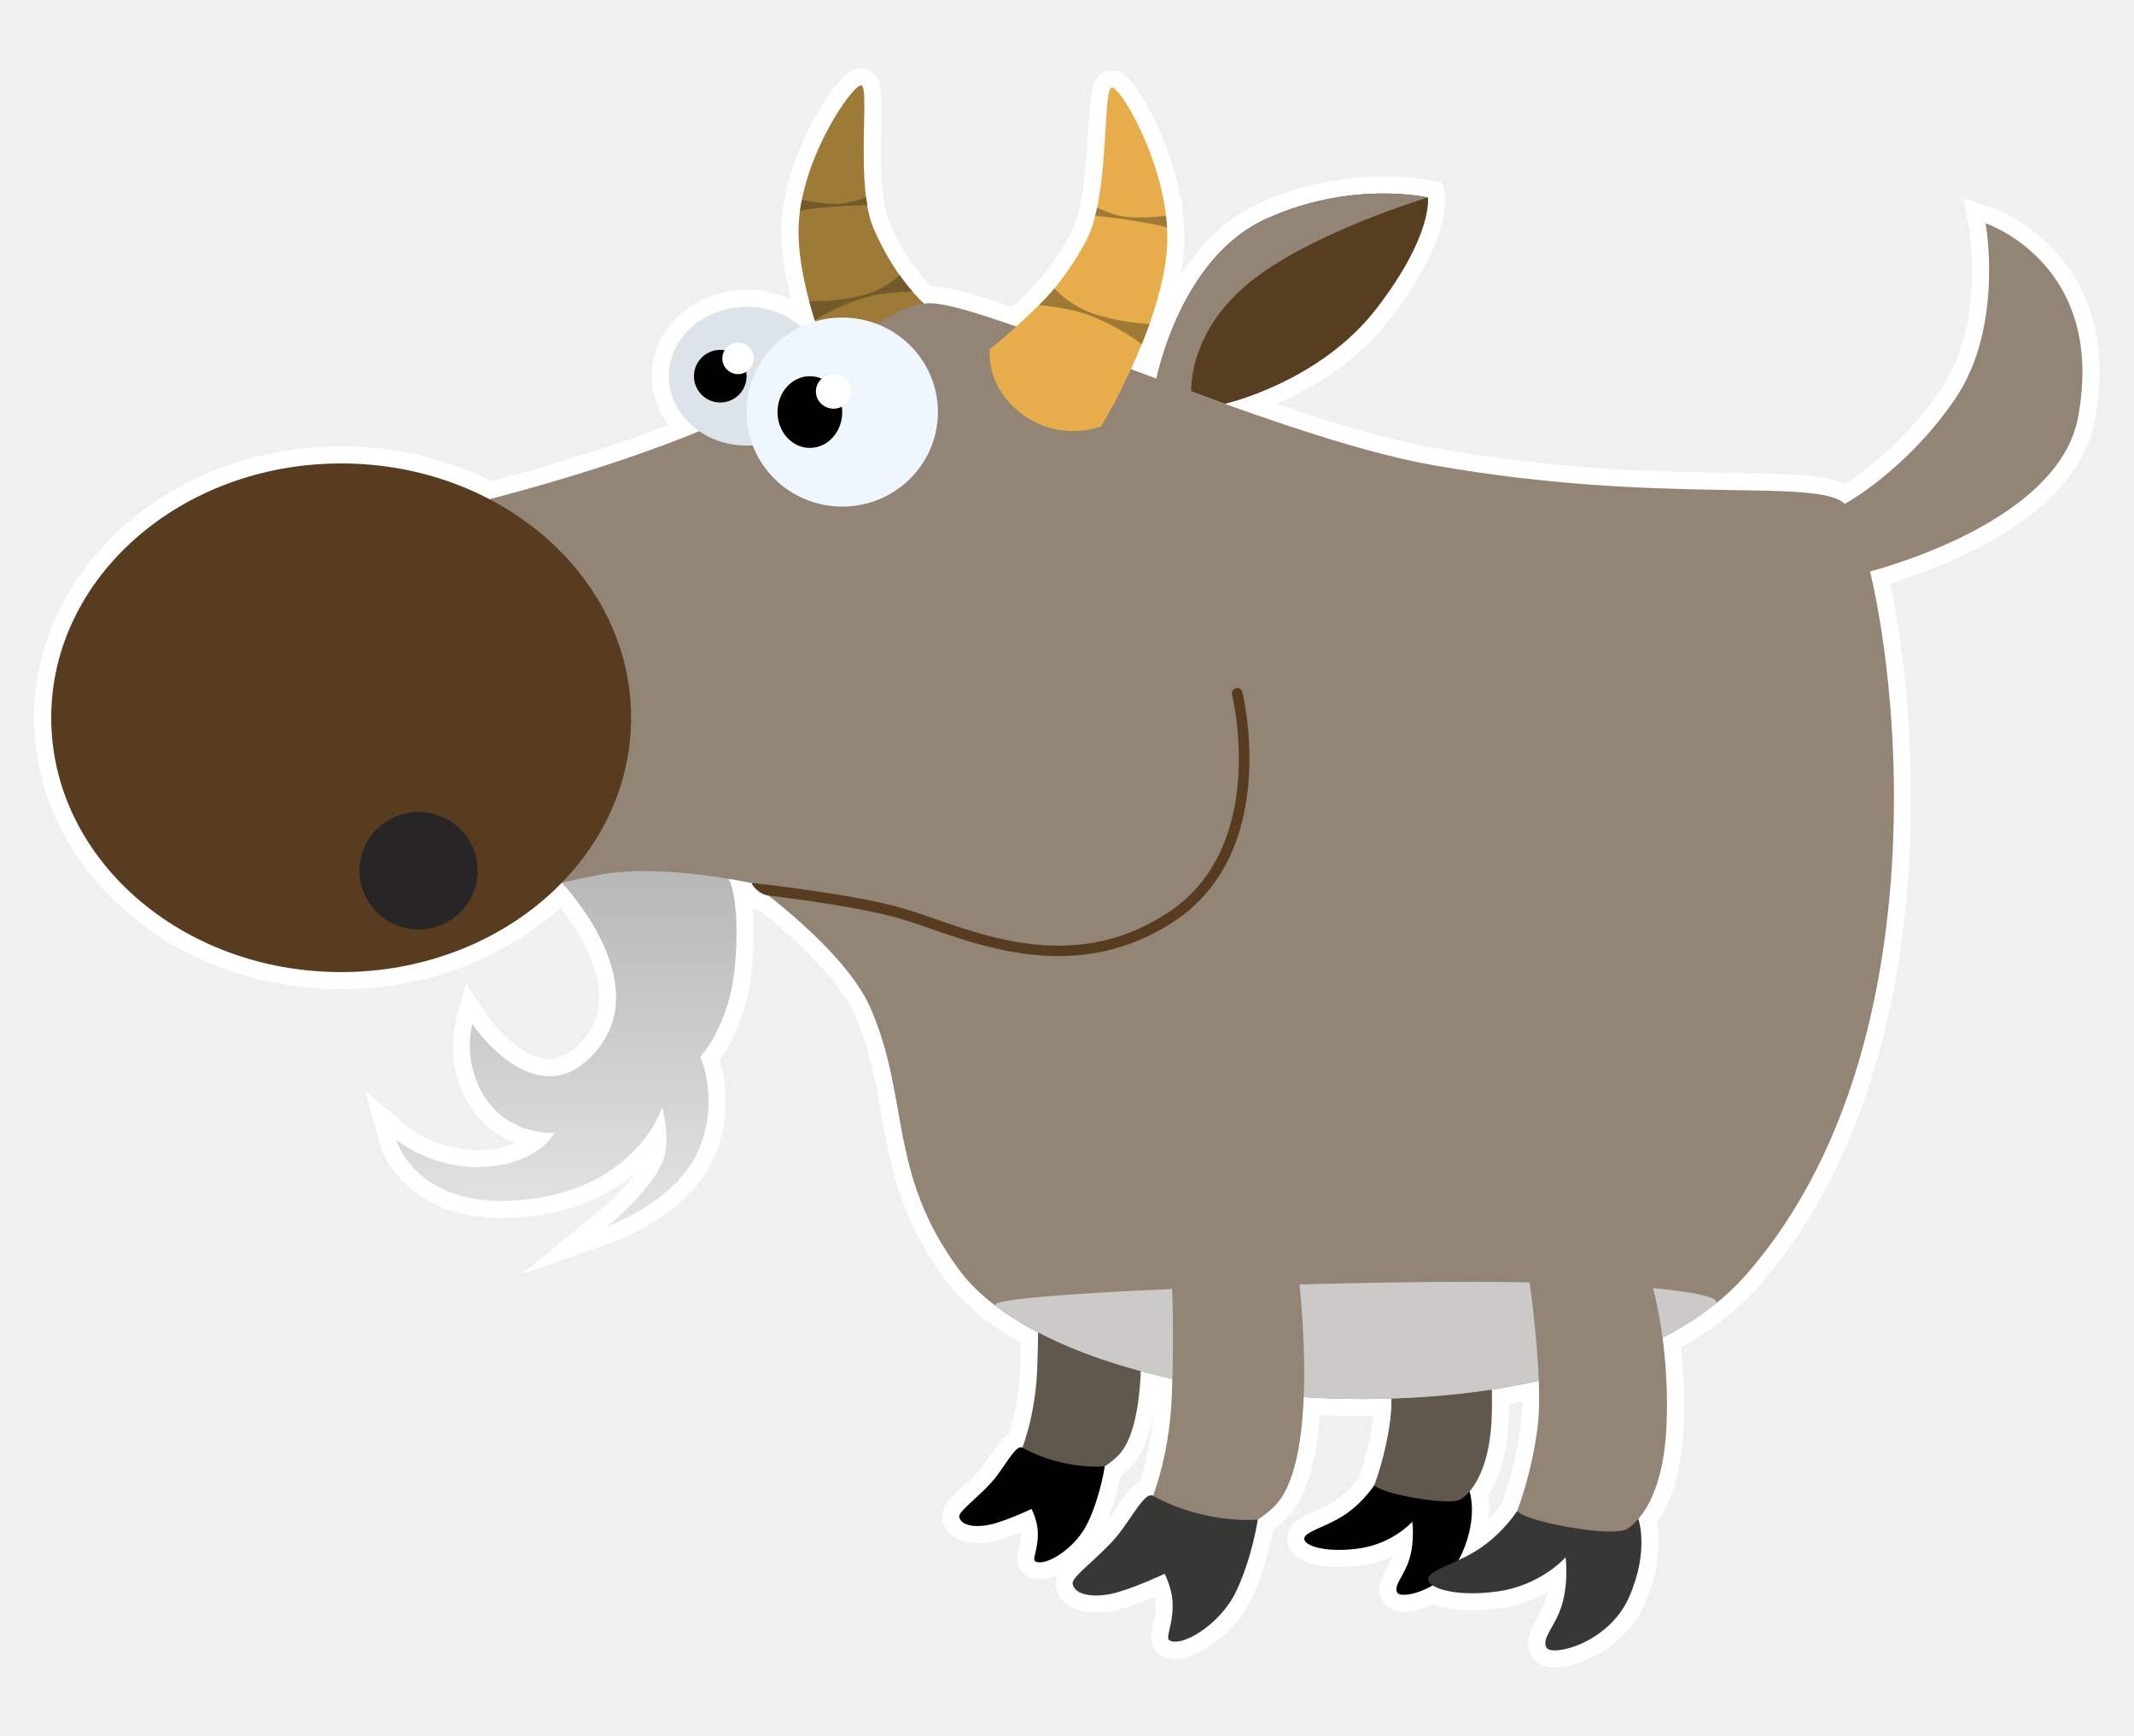
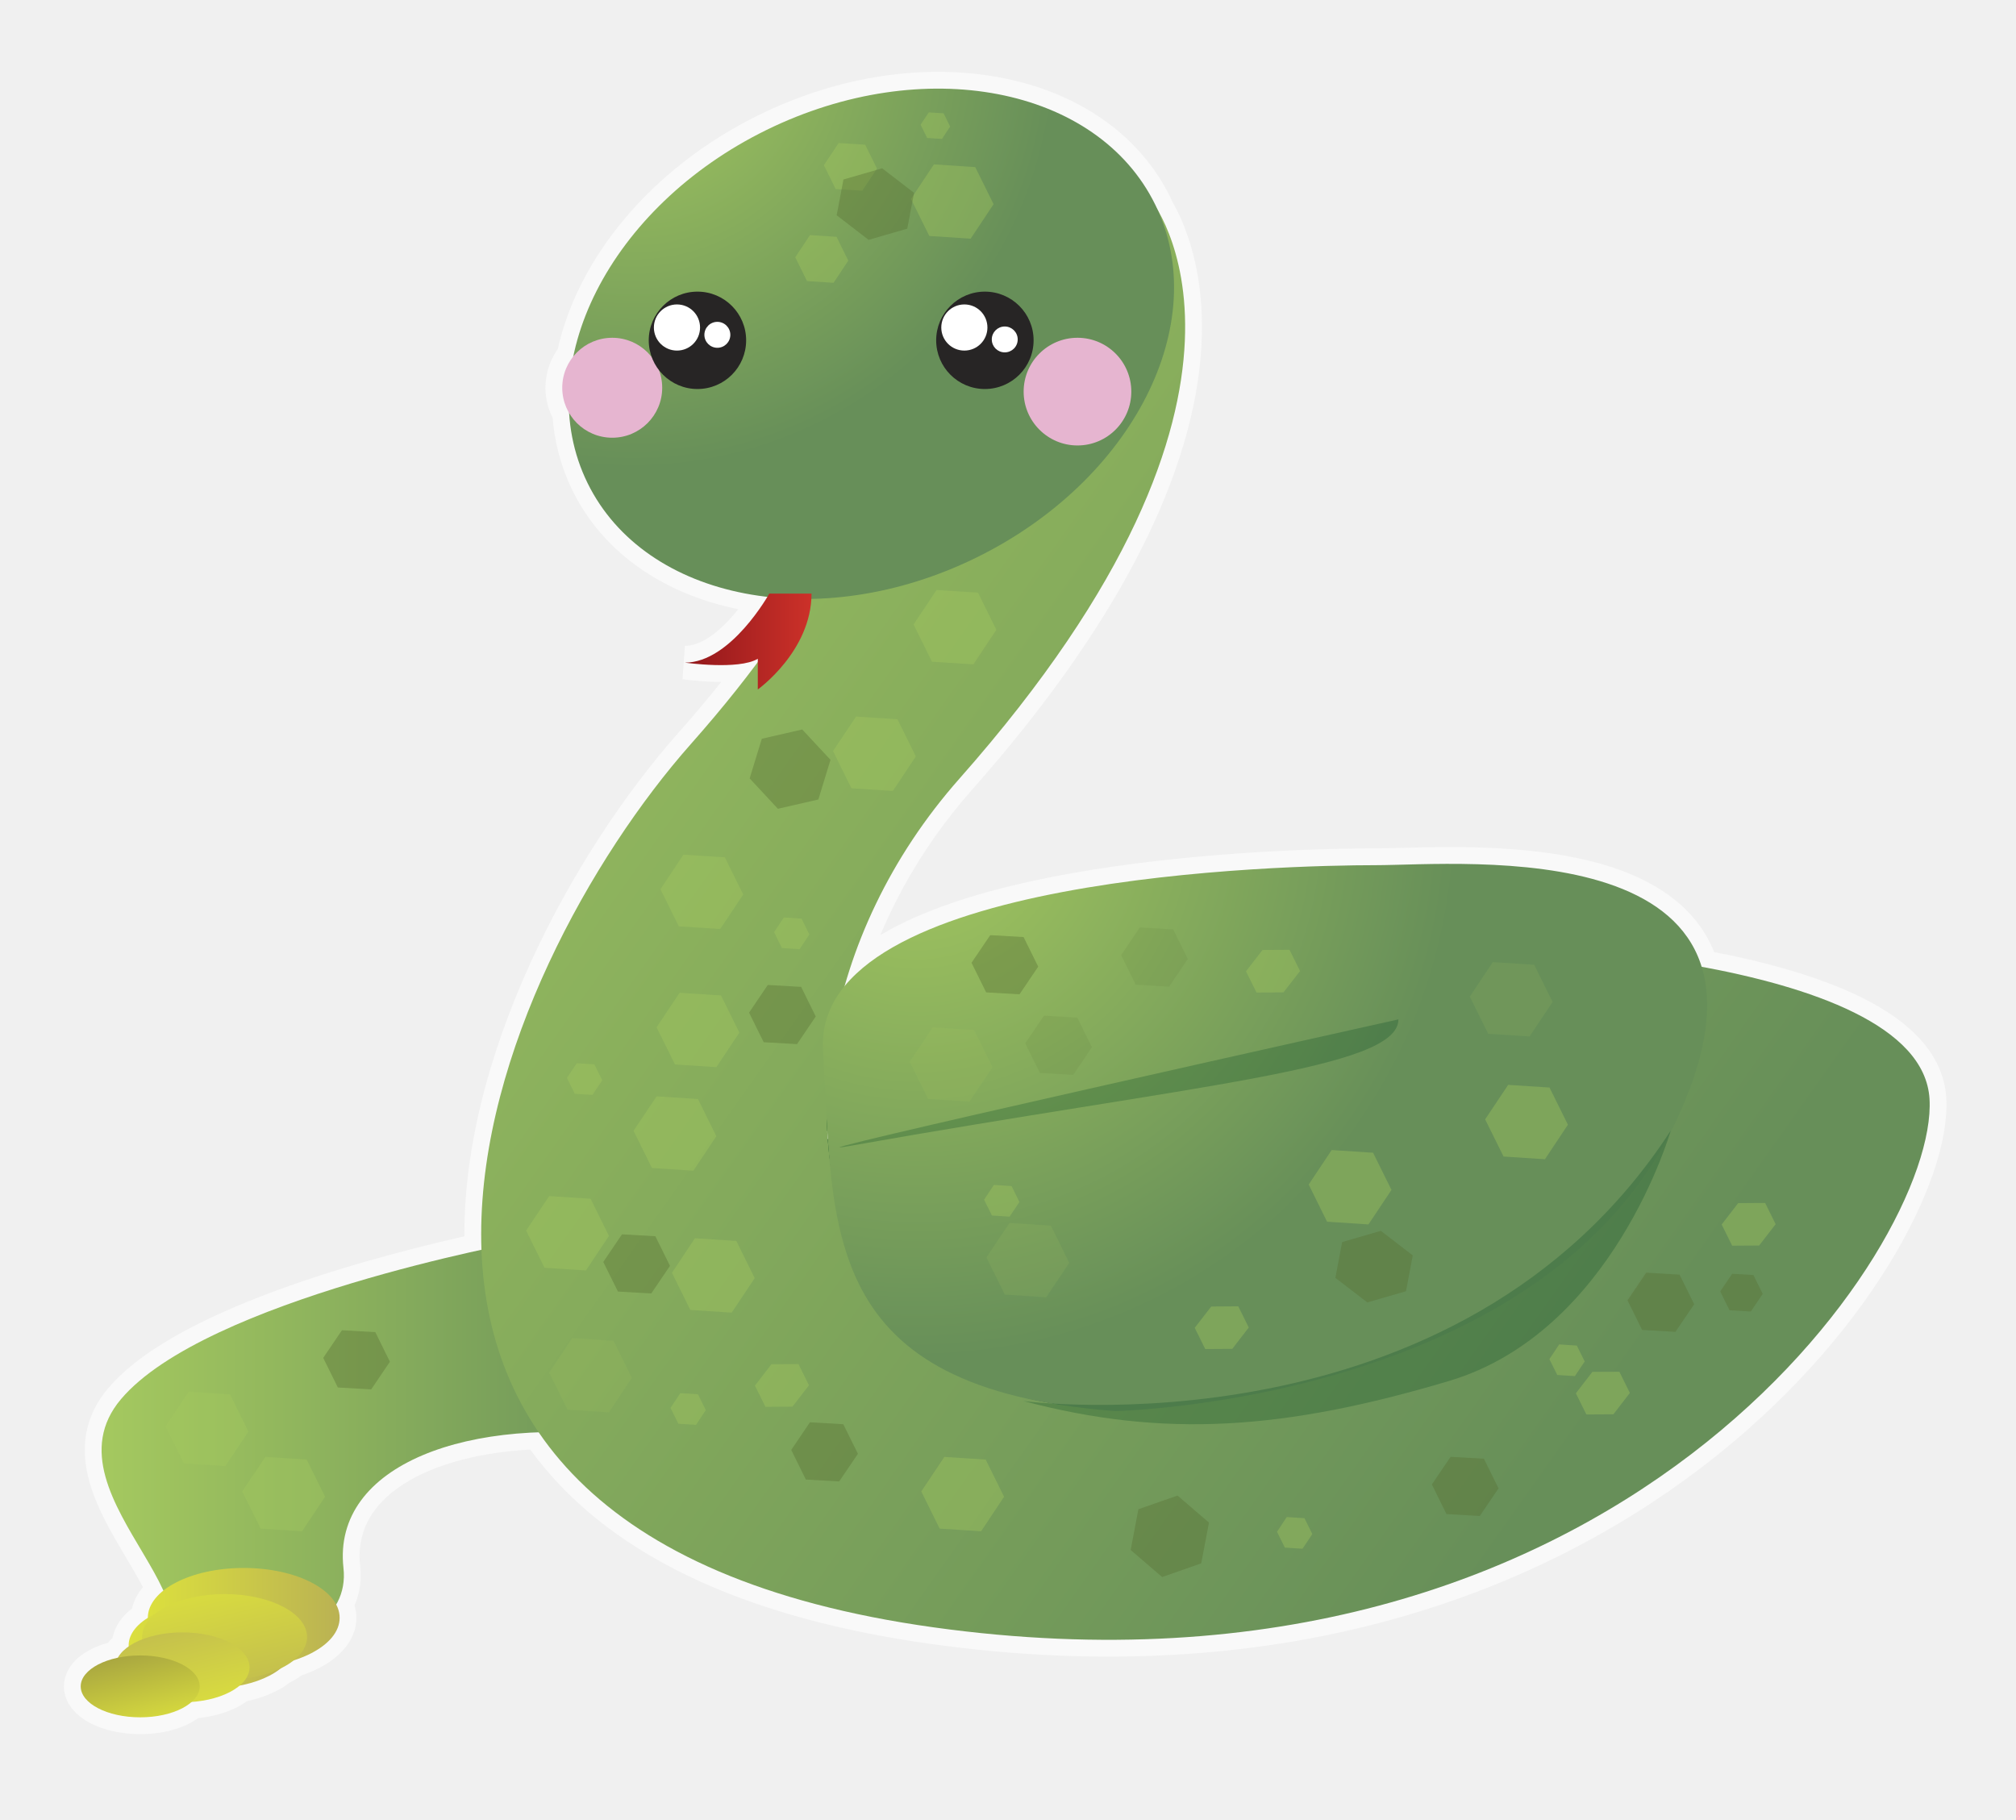
- <svg xmlns="http://www.w3.org/2000/svg" version="1.1" baseProfile="basic" id="Слой_1" x="0px" y="0px" width="375px" height="305px" viewBox="0 0 375 305" xml:space="preserve">
-   <path fill="#928576" stroke="#FFFFFF" stroke-width="6" stroke-miterlimit="10" d="M348.923,39.249c0,0,3.282,18.128-5.314,30.789  c-8.601,12.659-19.419,18.519-19.419,18.519l-0.001,0c0,0,0,0,0,0c-4.897-4.694-31.764,0.352-72.323-6.797  c-13.603-2.399-31.891-8.936-48.466-15.142l5.911,2.177c0-0.001,0-0.003,0-0.004l5.934,2.182c0,0,16.617-3.749,26.622-16.719  c10.001-12.969,9.066-19.535,9.066-19.535s-2.92-0.687-7.584-0.709c-5.285-0.024-12.811,0.806-20.866,4.461  c-15.151,6.871-19.24,28.068-19.244,28.087c-1.513-0.567-3.01-1.13-4.49-1.688c0.63-1.37,1.268-2.836,1.887-4.362  c0.001,0.001,0.003,0.002,0.004,0.003c0.021-0.052,0.04-0.108,0.061-0.161c0.436-1.081,0.858-2.194,1.262-3.326  c0.01-0.027,0.02-0.052,0.03-0.079c-0.001,0-0.001,0-0.002,0c1.433-4.034,2.596-8.318,3.009-12.369  c0.222-2.178,0.16-4.42-0.102-6.649c-0.001-0.011-0.002-0.021-0.003-0.032c0,0-0.001,0-0.001,0  c-1.363-11.515-8.127-22.65-9.53-22.526c-1.341,0.116-0.716,12.339-2.598,21.234c-0.099,0.45-0.196,0.897-0.304,1.327  c-0.422,1.674-0.949,3.19-1.617,4.429c-1.902,3.53-3.882,6.346-5.808,8.613c-0.319,0.374-0.635,0.735-0.949,1.078  c-0.088,0.096-0.176,0.195-0.264,0.289c-0.372,0.399-0.74,0.776-1.103,1.137c-0.041,0.04-0.083,0.085-0.123,0.125  c-1.527,1.49-2.868,2.744-4.018,3.79c-7.569-2.661-13.285-4.334-15.796-4.075c-0.131,0.014-0.261,0.037-0.392,0.055  c-0.662-0.625-1.349-1.333-2.049-2.135c-0.74-0.85-1.498-1.798-2.254-2.87c-0.001,0.001-0.002,0.002-0.003,0.003  c-1.546-2.183-3.096-4.85-4.53-8.104c-0.525-1.193-0.901-2.63-1.168-4.206h0c-0.075-0.444-0.14-0.898-0.197-1.358  c-1.06-8.344,0.398-19.491-0.83-19.699c-1.287-0.215-8.348,9.574-10.45,20.111c-0.002,0-0.003-0.001-0.005-0.001  c-0.007,0.038-0.012,0.078-0.019,0.116c-0.112,0.571-0.206,1.143-0.286,1.716c-0.004,0.03-0.011,0.06-0.015,0.091  c0.001,0,0.002,0,0.003-0.001c-0.195,1.417-0.296,2.837-0.265,4.239c0.11,4.883,1.348,10.22,2.84,14.965  c0.007,0.022,0.013,0.046,0.02,0.068c0,0,0.001-0.001,0.002-0.001c0.02,0.063,0.04,0.125,0.06,0.187  c-0.853,0.249-1.672,0.57-2.463,0.943c-2.467-2.17-5.851-3.512-9.588-3.512c-7.545,0-13.662,5.458-13.662,12.191  c0,3.936,2.1,7.427,5.344,9.656c-12.65,5.253-27.355,9.481-36.863,11.971c-7.627-3.992-16.538-6.292-26.063-6.292  c-28.141,0-50.949,20.012-50.949,44.698c0,24.683,22.808,44.695,50.949,44.695c15.52,0,29.411-6.097,38.757-15.701  c0.006-0.001,0.012-0.003,0.018-0.004l-0.004,0.003c0,0,16.515,17.225,6.083,29.534c-10.434,12.307-21.803-4.688-21.803-4.688  s-2.033,7.031,2.658,13.518c4.415,6.111,11.798,5.626,11.798,5.626s-2.774,5.353-12.151,5.937  c-9.379,0.589-15.706-4.805-15.706-4.805s3.562,12.952,23.404,10.511c19.068-2.341,23.365-16.137,23.365-16.137s1.67,5.992,0,9.727  c-2.345,5.24-9.535,11.1-9.535,11.1s12.499-4.373,16.214-14.031c3.323-8.633,0-15.705,0-15.705s5.2-5.233,6.138-16.371  c0.934-11.089-1.08-14.868-1.096-14.898c2.486,0.413,4.061,0.759,4.061,0.759s0.015,0.011,0.022,0.016  c-0.146,0.255,1.164,1.95,2.857,2.157c4.88,3.825,14.576,12.084,17.909,19.704c7.033,16.1,2.992,29.029,15.625,46.108  c3.098,4.185,7.88,7.864,13.851,10.975c-0.015,1.977-0.06,4.182-0.157,6.541c-0.273,6.637-1.817,11.591-2.595,13.704  c-1.218-0.664-3.177,3.618-5.45,6.119c-2.734,3.011-5.854,5.128-5.65,6.067c0.368,1.721,3.436,1.968,6.324,1.11  c2.887-0.862,6.39-2.522,6.39-2.522s0.933,1.849,1.073,3.716c0.232,3.043-1.012,5.083-0.459,5.458  c1.612,1.085,7.038-2.079,9.258-6.746c2.222-4.668,2.991-9.913,2.991-9.913s-0.008,0.001-0.009,0.001  c1.099-0.718,2.033-1.497,2.685-2.25c2.472-2.859,3.403-8.681,3.654-14.479c1.812,0.488,3.662,0.944,5.552,1.362  c-0.029,1.011-0.062,2.041-0.105,3.105c-0.347,8.444-2.31,14.746-3.299,17.435c-1.549-0.853-4.045,4.599-6.936,7.784  c-3.478,3.826-7.447,6.523-7.192,7.716c0.471,2.188,4.374,2.505,8.047,1.408c3.674-1.091,8.13-3.207,8.13-3.207  s1.187,2.354,1.365,4.729c0.292,3.87-1.288,6.465-0.584,6.938c2.051,1.385,8.954-2.641,11.778-8.578  c2.828-5.937,3.802-12.607,3.802-12.607s-0.01,0.001-0.011,0.001c1.4-0.914,2.59-1.906,3.419-2.865  c3.18-3.677,4.356-11.206,4.659-18.662c3.258,0.207,6.543,0.314,9.831,0.325c0.133,0,0.266,0.002,0.399,0.002  c0.612,0.001,1.223-0.003,1.835-0.009c0.216-0.002,0.432-0.004,0.648-0.008c0.573-0.008,1.145-0.019,1.718-0.033  c0.255-0.006,0.509-0.014,0.763-0.021c0.077-0.002,0.154-0.004,0.232-0.007c-0.009,1.362-0.072,2.627-0.212,3.703  c-0.859,6.633-2.824,11.543-2.825,11.546l-0.001,0c0,0-1.781,2.829-4.975,5.04c-3.198,2.211-7.068,3.011-7.311,4.239  c-0.248,1.23,3.378,2.641,9.461,1.844c6.083-0.802,9.521-4.73,9.521-4.73s0.439,3.402-0.491,6.508  c-0.922,3.072-2.885,4.67-2.151,5.96c0.434,0.758,3.329,0.422,6.215-1.283c1.608,1.077,5.587,1.843,11.248,1.099  c7.738-1.019,12.113-6.019,12.113-6.019s0.562,4.331-0.623,8.282c-1.172,3.91-3.675,5.943-2.736,7.584  c0.938,1.642,10.941-0.703,14.535-8.908c3.564-8.14,1.642-13.608,1.611-13.697c1.85-2.152,4.545-6.878,4.951-16.392  c0.256-5.996-0.139-11.288-0.698-15.452c0.5-0.259,0.994-0.522,1.482-0.791c0.016-0.009,0.033-0.018,0.05-0.027  c0.626-0.346,1.241-0.7,1.847-1.062c0.117-0.07,0.23-0.143,0.347-0.214c0.47-0.285,0.935-0.575,1.391-0.87  c0.176-0.114,0.349-0.231,0.523-0.347c0.392-0.26,0.779-0.523,1.16-0.791c0.186-0.131,0.371-0.263,0.554-0.396  c0.365-0.264,0.725-0.532,1.08-0.803c0.177-0.135,0.354-0.27,0.528-0.407c0.113-0.089,0.231-0.175,0.343-0.264  c0.023-0.019,0.033-0.038,0.052-0.057c1.97-1.583,3.774-3.28,5.369-5.105c31.781-36.371,27.867-97.563,21.738-123.534  c7.521-2.081,33.466-10.419,36.557-27.129C370.173,46.282,348.923,39.249,348.923,39.249z M260.267,271.98  c-1.303,0.902-2.693,1.618-3.993,2.228c0.25-0.416,0.484-0.848,0.686-1.31c2.826-6.448,1.271-10.769,1.27-10.771  c1.455-1.689,3.576-5.393,3.896-12.878c0.075-1.764,0.072-3.438,0.024-5.029c0.316-0.048,0.63-0.1,0.944-0.15  c0.305-0.048,0.61-0.095,0.914-0.145c0.726-0.121,1.448-0.247,2.167-0.38c0.085-0.016,0.17-0.03,0.255-0.046  c0.769-0.143,1.533-0.294,2.292-0.45c0.247-0.051,0.491-0.105,0.736-0.157c0.316-0.067,0.632-0.133,0.946-0.202  c0.11,3.037,0.079,5.936-0.214,8.188c-1.093,8.44-3.597,14.692-3.597,14.692l0.001,0.001  C266.59,265.577,264.33,269.169,260.267,271.98z" />
+ <svg xmlns="http://www.w3.org/2000/svg" version="1.1" baseProfile="basic" id="Слой_1" x="0px" y="0px" width="360px" height="325px" viewBox="0 0 360 325" xml:space="preserve">
  <g>
-     <path fill="#60584D" d="M182.258,224.96c0,0,0.368,6.819,0,15.758c-0.367,8.937-3.043,14.833-3.043,14.833s-0.458,3.409,4.148,4.7   c4.609,1.29,10.999-1.954,13.453-4.789c5.898-6.822,3.04-30.503,3.04-30.503L182.258,224.96L182.258,224.96z" />
-     <path fill="#000100" d="M244.558,260.34l-3.074,0.7c0,0-1.781,2.829-4.975,5.04c-3.198,2.211-7.068,3.011-7.311,4.239   c-0.248,1.23,3.378,2.641,9.461,1.844c6.083-0.802,9.521-4.73,9.521-4.73s0.439,3.402-0.491,6.508   c-0.922,3.072-2.885,4.67-2.151,5.96c0.739,1.289,8.602-0.553,11.422-7.003c2.827-6.449,1.27-10.771,1.27-10.771L244.558,260.34z" />
-     <path fill="#000100" d="M194.14,257.711c0,0-7.212,0.729-14.474-3.288c-1.218-0.672-3.178,3.615-5.453,6.118   c-2.734,3.011-5.854,5.128-5.65,6.067c0.368,1.721,3.436,1.968,6.324,1.11c2.887-0.862,6.39-2.522,6.39-2.522   s0.933,1.849,1.073,3.716c0.232,3.043-1.012,5.083-0.459,5.458c1.612,1.085,7.038-2.079,9.258-6.746   C193.371,262.956,194.14,257.711,194.14,257.711z" />
-     <path fill="#60584D" d="M243.16,229.116c0,0,2.01,13.742,1.15,20.378c-0.859,6.635-2.825,11.546-2.825,11.546   s0.984,1.23,7.863,2.336c6.879,1.105,7.495,0,7.495,0s4.789-2.579,5.283-14.127c0.49-11.549-2.089-19.781-2.089-19.781   L243.16,229.116z" />
+     <path fill="#00441F" stroke="#F9F9F9" stroke-width="6" stroke-miterlimit="10" d="M344.558,196.258   c-0.763-12.959-20.687-19.904-40.7-23.618c-6.745-21.819-46.343-18.139-58.284-18.139c-13.315,0-78.132,1.299-94.75,21.595   c3.652-12.845,10.456-25.695,20.51-37.058c53.358-60.328,40.038-93.614,35.321-101.681c-0.123-0.269-0.232-0.541-0.363-0.808   c-10.338-21.097-41.414-27.067-69.414-13.342c-18.677,9.16-31.251,24.775-34.486,40.422c-1.244,1.534-1.991,3.486-1.991,5.614   c0,1.642,0.451,3.176,1.226,4.498c0.274,4.324,1.344,8.541,3.286,12.507c5.716,11.655,17.766,18.68,32.125,20.327   c-1.468,2.426-7.579,11.753-14.734,11.753c0,0,9.587,1.37,13.017-0.685v0.588c-3.46,4.646-7.417,9.517-11.935,14.616   c-18.248,20.596-38.6,57.264-37.409,90.328c-15.456,3.376-52.548,12.707-64.368,26.675c-9.474,11.195,2.962,24.009,7.567,34.197   c-1.752,1.396-2.779,3.061-2.779,4.854c0,0.004,0.001,0.007,0.001,0.011c-2.136,1.329-3.425,3.04-3.425,4.91   c0,0.062,0.015,0.122,0.018,0.184c-0.865,0.6-1.529,1.281-1.937,2.021c-3.892,0.821-6.641,2.806-6.641,5.123   c0,3.048,4.755,5.523,10.62,5.522c3.922,0,7.336-1.107,9.178-2.748c3.633-0.26,6.74-1.363,8.576-2.921   c3.047-0.584,5.616-1.672,7.334-3.076c0.886-0.428,1.673-0.909,2.335-1.438c4.909-1.565,8.193-4.371,8.193-7.587   c0-0.816-0.228-1.602-0.623-2.352c1.078-1.875,1.587-4.042,1.307-6.551c-1.646-14.816,13.847-23.472,34.86-24.222   c11.381,16.662,33.239,29.636,70.497,34.825C288.874,307.611,346.099,222.551,344.558,196.258z M147.734,202.026   c0.029,0.461,0.059,0.92,0.09,1.378C147.792,202.945,147.758,202.487,147.734,202.026z" />
    <g>
-       <path fill="#9D7A35" d="M169.119,57.79c0,0-8.988-2.616-15.562-17.524c-3.337-7.578-0.658-25.003-2.195-25.263    c-1.537-0.257-11.316,13.756-11.038,26.271c0.29,12.859,8.395,28.878,8.395,28.878L169.119,57.79z" />
-       <path fill="#735A2B" d="M140.586,37.036c0.088-0.642,0.201-1.287,0.321-1.923c1.761,0.439,4.374,0.746,6.479,0.703    c1.396-0.03,3.307-0.561,4.805-1.118c0.058,0.461,0.123,0.917,0.198,1.362c-1.954,0.012-4.237,0.122-5.439,0.231    C145.357,36.431,142.662,36.578,140.586,37.036z" />
-       <path fill="#735A2B" d="M142.197,52.915c3.171,0.088,7.939-0.345,10.894-1.486c1.764-0.678,3.758-1.872,4.999-3.062    c0.759,1.076,1.519,2.028,2.262,2.88c-2.331,0.058-5.495,0.285-7.57,0.833c-3.921,1.039-7.498,2.826-9.598,4.227    C142.838,55.204,142.507,54.07,142.197,52.915z" />
+       <g>
+         <g>
+           <linearGradient id="SVGID_1_" gradientUnits="userSpaceOnUse" x1="299.1" y1="-150.287" x2="402.955" y2="-150.287" gradientTransform="matrix(1 0 0 -1 -280.96 109.84)">
+             <stop offset="0.012" style="stop-color:#A4C85F" />
+             <stop offset="1" style="stop-color:#678F59" />
+           </linearGradient>
+           <path fill="url(#SVGID_1_)" d="M92.846,221.767c0,0-56.166,10.273-71.237,28.083c-15.077,17.816,25.343,39.735,1.364,48.638      c0,0,40.421,0,38.36-18.49c-2.055-18.501,22.604-27.409,51.377-23.294c28.767,4.108-18.495-32.197-18.495-32.197" />
+           <linearGradient id="SVGID_2_" gradientUnits="userSpaceOnUse" x1="309.857" y1="48.194" x2="571.169" y2="-136.759" gradientTransform="matrix(1 0 0 -1 -280.96 109.84)">
+             <stop offset="0.012" style="stop-color:#A4C85F" />
+             <stop offset="1" style="stop-color:#678F59" />
+           </linearGradient>
+           <path fill="url(#SVGID_2_)" d="M205.359,35.411c0,0,27.917,33.594-34.025,103.627c-49.643,56.11-20.103,148.471,77.328,97.431      c97.436-51.04,23.206-64.958,13.923-68.05c0,0,80.426,1.546,81.973,27.839c1.541,26.293-55.684,111.353-177.868,94.343      C44.517,273.586,87.925,172.87,123.386,132.847c46.865-52.879,33.892-81.653,21.521-81.653L205.359,35.411z" />
+           <radialGradient id="SVGID_3_" cx="394.029" cy="101.797" r="75.657" gradientTransform="matrix(1 0 0 -1 -280.96 109.84)" gradientUnits="userSpaceOnUse">
+             <stop offset="0.012" style="stop-color:#A4C85F" />
+             <stop offset="1" style="stop-color:#678F59" />
+           </radialGradient>
+           <path fill="url(#SVGID_3_)" d="M206.292,36.549c10.339,21.091-3.976,49.306-31.971,63.036      c-27.994,13.718-59.065,7.754-69.408-13.337c-10.333-21.102,3.982-49.317,31.965-63.041      C164.878,9.482,195.954,15.452,206.292,36.549z" />
+           <radialGradient id="SVGID_4_" cx="444.712" cy="-36.078" r="96.6" gradientTransform="matrix(1 0 0 -1 -280.96 109.84)" gradientUnits="userSpaceOnUse">
+             <stop offset="0.012" style="stop-color:#A4C85F" />
+             <stop offset="1" style="stop-color:#678F59" />
+           </radialGradient>
+           <path fill="url(#SVGID_4_)" d="M199.195,251.987c0,0,77.307-1.591,100.507-52.631c23.201-51.04-38.664-44.855-54.128-44.855      c-15.469,0-100.462,1.751-98.612,33.014C148.867,219.564,146.117,248.022,199.195,251.987z" />
+           <path opacity="0.25" fill="#00441F" d="M249.716,182.038c0,0-115.666,25.746-97.96,22.598      C213.411,193.679,249.716,190.94,249.716,182.038z" />
+           <polygon opacity="0.38" fill="#A4C85F" points="116.417,208.579 113.136,201.941 117.25,195.783 124.634,196.258       127.92,202.902 123.811,209.06     " />
+           <polygon opacity="0.38" fill="#A4C85F" points="97.242,226.395 93.956,219.757 98.064,213.594 105.46,214.069 108.74,220.707       104.636,226.87     " />
+           <polygon opacity="0.38" fill="#A4C85F" points="123.27,233.923 119.99,227.29 124.093,221.127 131.488,221.601 134.768,228.24       130.665,234.403     " />
+           <polygon opacity="0.38" fill="#A4C85F" points="167.799,272.973 164.513,266.335 168.628,260.172 176.017,260.647       179.297,267.285 175.194,273.448     " />
+           <polygon opacity="0.38" fill="#A4C85F" points="32.848,261.331 29.567,254.693 33.676,248.53 41.065,249.005 44.351,255.643       40.242,261.807     " />
+           <polygon opacity="0.38" fill="#A4C85F" points="46.544,272.973 43.263,266.335 47.378,260.172 54.762,260.647 58.048,267.285       53.944,273.448     " />
+           <polygon opacity="0.38" fill="#A4C85F" points="166.424,118.162 163.138,111.519 167.247,105.361 174.642,105.836       177.922,112.474 173.814,118.637     " />
+           <polygon opacity="0.38" fill="#A4C85F" points="236.976,218.166 233.695,211.528 237.804,205.37 245.193,205.851       248.48,212.489 244.365,218.653     " />
+           <polygon opacity="0.14" fill="#A4C85F" points="265.749,184.611 262.463,177.967 266.577,171.81 273.961,172.284       277.247,178.923 273.144,185.086     " />
+           <polygon opacity="0.14" fill="#A4C85F" points="179.435,231.189 176.15,224.551 180.264,218.388 187.653,218.863       190.934,225.512 186.83,231.669     " />
+           <polygon opacity="0.14" fill="#A4C85F" points="101.339,251.739 98.059,245.106 102.174,238.943 109.558,239.418       112.843,246.056 108.735,252.219     " />
+           <polygon opacity="0.14" fill="#A4C85F" points="165.734,196.253 162.453,189.615 166.557,183.452 173.952,183.932       177.232,190.575 173.123,196.733     " />
+           <polygon opacity="0.38" fill="#A4C85F" points="268.494,206.53 265.202,199.887 269.317,193.729 276.7,194.209 279.986,200.847       275.883,207.011     " />
+           <polygon opacity="0.38" fill="#A4C85F" points="121.138,254.24 119.736,251.413 121.486,248.784 124.634,248.983       126.037,251.816 124.287,254.439     " />
+           <polygon opacity="0.38" fill="#A4C85F" points="177.133,217.062 175.73,214.234 177.48,211.606 180.639,211.804       182.037,214.643 180.286,217.261     " />
+           <polygon opacity="0.38" fill="#A4C85F" points="215.222,240.909 213.345,237.12 216.294,233.31 221.12,233.277 222.993,237.065       220.049,240.876     " />
+           <polygon opacity="0.38" fill="#A4C85F" points="309.317,222.452 307.44,218.669 310.383,214.853 315.204,214.82       317.082,218.609 314.133,222.419     " />
+           <polygon opacity="0.38" fill="#A4C85F" points="283.283,252.589 281.406,248.806 284.355,244.985 289.176,244.963       291.048,248.746 288.104,252.562     " />
+           <polygon opacity="0.38" fill="#A4C85F" points="136.69,251.225 134.813,247.437 137.762,243.615 142.583,243.593       144.455,247.381 141.512,251.192     " />
+           <polygon opacity="0.38" fill="#A4C85F" points="224.379,177.244 222.501,173.455 225.45,169.639 230.266,169.612 232.149,173.4       229.194,177.21     " />
+           <polygon opacity="0.38" fill="#A4C85F" points="139.628,169.297 138.231,166.463 139.976,163.84 143.13,164.045       144.532,166.872 142.782,169.501     " />
+           <polygon opacity="0.38" fill="#A4C85F" points="102.643,195.325 101.24,192.498 102.991,189.868 106.139,190.078       107.541,192.906 105.791,195.529     " />
+           <polygon opacity="0.38" fill="#A4C85F" points="229.437,276.364 228.04,273.536 229.785,270.908 232.939,271.112       234.342,273.945 232.591,276.569     " />
+           <polygon opacity="0.38" fill="#A4C85F" points="278.081,245.537 276.678,242.709 278.429,240.08 281.577,240.29 282.98,243.118       281.229,245.736     " />
+           <polygon opacity="0.38" fill="#576E33" points="143.903,264.214 141.291,258.924 144.632,253.986 150.585,254.329       153.203,259.614 149.856,264.552     " />
+           <polygon opacity="0.38" fill="#576E33" points="308.848,233.984 307.186,230.615 309.317,227.467 313.111,227.688       314.773,231.056 312.647,234.205     " />
+           <polygon opacity="0.38" fill="#576E33" points="60.334,247.774 57.716,242.483 61.063,237.546 67.022,237.888 69.628,243.173       66.287,248.11     " />
+           <polygon opacity="0.38" fill="#576E33" points="176.1,177.216 173.487,171.931 176.829,166.994 182.782,167.336       185.394,172.621 182.053,177.559     " />
+           <polygon opacity="0.12" fill="#576E33" points="202.813,175.852 200.206,170.562 203.542,165.624 209.501,165.967       212.108,171.252 208.772,176.189     " />
+           <polygon opacity="0.12" fill="#576E33" points="185.693,191.603 183.08,186.312 186.416,181.375 192.375,181.723       194.987,187.008 191.646,191.945     " />
+           <polygon opacity="0.38" fill="#576E33" points="293.235,237.496 290.623,232.205 293.969,227.268 299.918,227.616       302.535,232.901 299.189,237.838     " />
+           <polygon opacity="0.38" fill="#576E33" points="258.299,270.378 255.687,265.087 259.033,260.15 264.982,260.492       267.599,265.783 264.253,270.72     " />
+           <polygon opacity="0.38" fill="#576E33" points="110.347,230.642 107.729,225.357 111.07,220.42 117.03,220.762 119.642,226.048       116.295,230.985     " />
+           <polygon opacity="0.38" fill="#576E33" points="136.375,186.113 133.763,180.828 137.105,175.891 143.063,176.233       145.67,181.519 142.329,186.456     " />
+           <polygon opacity="0.38" fill="#576E33" points="201.907,276.789 203.282,269.516 210.274,267.07 215.89,271.902       214.504,279.175 207.524,281.622     " />
+           <polygon opacity="0.38" fill="#576E33" points="238.461,228.196 239.671,221.801 246.58,219.801 252.279,224.186       251.07,230.581 244.166,232.581     " />
+           <polygon opacity="0.38" fill="#576E33" points="133.868,139.005 136.039,131.925 143.256,130.268 148.304,135.691       146.134,142.771 138.91,144.428     " />
+           <polygon opacity="0.38" fill="#A4C85F" points="152.038,140.761 148.757,134.123 152.871,127.965 160.255,128.44       163.541,135.084 159.438,141.242     " />
+           <polygon opacity="0.38" fill="#A4C85F" points="120.531,190.084 117.25,183.452 121.354,177.288 128.748,177.763       132.029,184.401 127.92,190.565     " />
+           <polygon opacity="0.38" fill="#A4C85F" points="121.216,165.426 117.935,158.787 122.044,152.624 129.433,153.099       132.72,159.743 128.605,165.9     " />
+           <linearGradient id="SVGID_5_" gradientUnits="userSpaceOnUse" x1="307.357" y1="-179.061" x2="341.609" y2="-179.061" gradientTransform="matrix(1 0 0 -1 -280.96 109.84)">
+             <stop offset="0.012" style="stop-color:#DBDF3E" />
+             <stop offset="1" style="stop-color:#BAB253" />
+           </linearGradient>
+           <path fill="url(#SVGID_5_)" d="M60.649,288.901c0,4.921-7.665,8.903-17.126,8.903c-9.46,0-17.126-3.982-17.126-8.903      c0-4.921,7.666-8.902,17.126-8.902C52.984,279.998,60.649,283.98,60.649,288.901z" />
+           <linearGradient id="SVGID_6_" gradientUnits="userSpaceOnUse" x1="303.933" y1="-183.982" x2="333.385" y2="-183.982" gradientTransform="matrix(1 0 0 -1 -280.96 109.84)">
+             <stop offset="0.012" style="stop-color:#DBDF3E" />
+             <stop offset="1" style="stop-color:#BAB253" />
+           </linearGradient>
+           <path fill="url(#SVGID_6_)" d="M52.425,293.822c0,4.236-6.594,7.659-14.723,7.659c-8.135,0-14.729-3.424-14.729-7.659      c0-4.236,6.594-7.66,14.729-7.66C45.831,286.162,52.425,289.585,52.425,293.822z" />
+           <linearGradient id="SVGID_7_" gradientUnits="userSpaceOnUse" x1="318.353" y1="-171.366" x2="325.2" y2="-199.446" gradientTransform="matrix(1 0 0 -1 -280.96 109.84)">
+             <stop offset="0.012" style="stop-color:#DBDF3E" />
+             <stop offset="1" style="stop-color:#BAB253" />
+           </linearGradient>
+           <path fill="url(#SVGID_7_)" d="M54.833,292.325c0,4.231-6.594,7.654-14.735,7.654c-8.129,0-14.723-3.424-14.723-7.654      c0-4.23,6.594-7.66,14.723-7.66C48.239,284.665,54.833,288.095,54.833,292.325z" />
+           <linearGradient id="SVGID_8_" gradientUnits="userSpaceOnUse" x1="81.928" y1="140.324" x2="87.507" y2="117.444" gradientTransform="matrix(-1 0 0 1 116.708 166.4806)">
+             <stop offset="0.012" style="stop-color:#DBDF3E" />
+             <stop offset="1" style="stop-color:#BAB253" />
+           </linearGradient>
+           <path fill="url(#SVGID_8_)" d="M20.582,297.748c0-3.446,5.362-6.241,11.984-6.241c6.627,0,11.995,2.794,11.995,6.241      c0,3.446-5.368,6.241-11.995,6.241C25.944,303.989,20.582,301.194,20.582,297.748z" />
+           <linearGradient id="SVGID_9_" gradientUnits="userSpaceOnUse" x1="89.717" y1="142.687" x2="94.657" y2="122.428" gradientTransform="matrix(-1 0 0 1 116.708 166.4806)">
+             <stop offset="0.012" style="stop-color:#DBDF3E" />
+             <stop offset="1" style="stop-color:#928D41" />
+           </linearGradient>
+           <path fill="url(#SVGID_9_)" d="M14.413,301.15c0-3.049,4.755-5.529,10.62-5.529c5.871,0,10.626,2.48,10.626,5.529      c0,3.048-4.755,5.522-10.626,5.522C19.168,306.673,14.413,304.198,14.413,301.15z" />
+         </g>
+         <g>
+           <path fill="#E6B5D0" d="M118.25,69.243c0,4.926-3.987,8.925-8.919,8.925c-4.937,0-8.93-3.999-8.93-8.925s3.993-8.924,8.93-8.924      C114.263,60.318,118.25,64.316,118.25,69.243z" />
+           <path fill="#E6B5D0" d="M202.018,69.933c0,5.307-4.302,9.615-9.609,9.615c-5.307,0-9.615-4.308-9.615-9.615      c0-5.318,4.308-9.615,9.615-9.615C197.715,60.318,202.018,64.615,202.018,69.933z" />
+           <g>
+             <g>
+               <path fill="#272525" d="M184.571,60.771c0,4.805-3.899,8.698-8.704,8.698c-4.799,0-8.693-3.894-8.693-8.698        c0-4.794,3.894-8.693,8.693-8.693C180.673,52.079,184.571,55.977,184.571,60.771z" />
+               <path fill="#FFFFFF" d="M176.326,58.485c0,2.275-1.839,4.12-4.12,4.12c-2.281,0-4.12-1.845-4.12-4.12s1.839-4.12,4.12-4.12        S176.326,56.21,176.326,58.485z" />
+               <path fill="#FFFFFF" d="M181.733,60.611c0,1.287-1.033,2.314-2.314,2.314c-1.282,0-2.314-1.028-2.314-2.314        c0-1.27,1.033-2.308,2.314-2.308S181.733,59.341,181.733,60.611z" />
+             </g>
+             <g>
+               <path fill="#272525" d="M133.239,60.771c0,4.805-3.883,8.698-8.693,8.698c-4.8,0-8.698-3.894-8.698-8.698        c0-4.794,3.899-8.693,8.698-8.693C129.356,52.079,133.239,55.977,133.239,60.771z" />
+               <path fill="#FFFFFF" d="M125.01,58.485c0,2.275-1.839,4.12-4.125,4.12c-2.276,0-4.12-1.845-4.12-4.12s1.844-4.12,4.12-4.12        C123.171,54.365,125.01,56.21,125.01,58.485z" />
+               <path fill="#FFFFFF" d="M130.416,59.793c0,1.276-1.038,2.314-2.319,2.314c-1.281,0-2.314-1.038-2.314-2.314        c0-1.281,1.033-2.319,2.314-2.319S130.416,58.512,130.416,59.793z" />
+             </g>
+           </g>
+         </g>
+         <linearGradient id="SVGID_10_" gradientUnits="userSpaceOnUse" x1="403.264" y1="-4.721" x2="425.874" y2="-4.721" gradientTransform="matrix(1 0 0 -1 -280.96 109.84)">
+           <stop offset="0" style="stop-color:#91171B" />
+           <stop offset="1" style="stop-color:#CC3129" />
+         </linearGradient>
+         <path fill="url(#SVGID_10_)" d="M137.375,106.001c0,0-6.848,12.327-15.071,12.327c0,0,9.587,1.37,13.017-0.685v5.479     c0,0,9.593-6.848,9.593-17.121C144.914,106.001,137.375,106.001,137.375,106.001z" />
+         <polygon opacity="0.38" fill="#A4C85F" points="144.107,50.19 142.008,45.937 144.643,41.983 149.381,42.292 151.479,46.545      148.845,50.505    " />
+         <polygon opacity="0.38" fill="#A4C85F" points="165.949,42.138 162.674,35.522 166.772,29.358 174.15,29.844 177.425,36.466      173.327,42.624    " />
+         <polygon opacity="0.38" fill="#A4C85F" points="165.563,24.642 164.392,22.267 165.861,20.069 168.5,20.235 169.666,22.609      168.202,24.807    " />
+         <polygon opacity="0.38" fill="#A4C85F" points="149.226,33.749 147.122,29.496 149.757,25.542 154.495,25.846 156.599,30.104      153.971,34.058    " />
+         <polygon opacity="0.38" fill="#576E33" points="149.403,38.443 150.618,32.053 157.527,30.054 163.226,34.439 162.012,40.834      155.108,42.833    " />
+       </g>
+       <path opacity="0.25" fill="#00441F" d="M182.754,250.192c0,0,77.577,10.272,115.595-48.295c0,0-10.273,35.963-39.559,44.7    C229.509,255.334,207.927,256.87,182.754,250.192z" />
    </g>
-     <linearGradient id="SVGID_1_" gradientUnits="userSpaceOnUse" x1="942.396" y1="-415.943" x2="942.396" y2="-345.182" gradientTransform="matrix(1 0 0 -1 -842.88 -200.48)">
-       <stop offset="0" style="stop-color:#E4E4E4" />
-       <stop offset="1" style="stop-color:#B1B1B1" />
-     </linearGradient>
-     <path fill="url(#SVGID_1_)" d="M98.721,155.14c0,0,16.515,17.225,6.083,29.534c-10.434,12.307-21.803-4.688-21.803-4.688   s-2.033,7.031,2.658,13.518c4.415,6.111,11.798,5.626,11.798,5.626s-2.774,5.353-12.151,5.937   c-9.379,0.589-15.706-4.805-15.706-4.805s3.562,12.952,23.404,10.511c19.068-2.341,23.365-16.137,23.365-16.137s1.67,5.992,0,9.727   c-2.345,5.24-9.535,11.1-9.535,11.1s12.499-4.373,16.214-14.031c3.323-8.633,0-15.705,0-15.705s5.2-5.233,6.138-16.371   c0.938-11.133-1.097-14.901-1.097-14.901l-13.478-9.753L98.721,155.14z" />
-     <path fill="#928576" d="M76.046,90.2c0,0,27.971-6.25,48.919-15.314c20.941-9.068,28.758-20.632,37.82-21.569   c9.065-0.936,59.873,23.292,89.081,28.443c40.559,7.149,67.426,2.103,72.323,6.797c6.468,6.205,22.299,90.097-17.308,135.425   c-28.132,32.193-118.31,26.254-138.317-0.78c-12.633-17.079-8.592-30.008-15.625-46.108c-4.525-10.344-20.788-21.877-20.788-21.877   s-15.628-3.441-26.257-1.566c-10.627,1.877-26.256,6.565-26.256,6.565L76.046,90.2z" />
-     <path fill="none" stroke="#000100" d="M351.578,163.34" />
-     <path fill="#583C1F" d="M110.901,126.147c0,24.683-22.816,44.695-50.951,44.695c-28.141,0-50.949-20.012-50.949-44.695   c0-24.686,22.808-44.698,50.949-44.698C88.085,81.45,110.901,101.462,110.901,126.147z" />
-     <path fill="#583E21" d="M203.24,66.559c0,0,4.086-21.214,19.244-28.088c15.161-6.879,28.449-3.752,28.449-3.752   s0.935,6.566-9.066,19.535c-10.005,12.97-26.622,16.719-26.622,16.719L203.24,66.559z" />
-     <path fill="#928576" d="M218.732,50.346c10.631-9.219,32.2-15.627,32.2-15.627s-13.287-3.127-28.449,3.752   c-15.158,6.874-19.244,28.088-19.244,28.088l6.072,2.236C209.319,65.914,210.167,57.778,218.732,50.346z" />
-     <path fill="#928576" d="M318.287,91.294l5.903-2.737c0,0,10.818-5.86,19.419-18.519c8.596-12.661,5.314-30.789,5.314-30.789   s21.25,7.033,16.253,34.07c-3.62,19.569-38.607,27.663-38.607,27.663L318.287,91.294z" />
-     <path fill="#583C1F" d="M185.998,168.034c-8.606,0.002-16.463-2.729-22.544-4.843c-2.033-0.707-3.955-1.373-5.609-1.837   c-6.795-1.897-17.561-3.331-22.808-3.962c-1.869-0.224-3.294-2.287-2.788-2.205c0.165,0.022,16.789,1.759,26.1,4.362   c1.711,0.477,3.66,1.156,5.721,1.873c10.908,3.787,25.847,8.979,41.102-0.972c17.886-11.679,11.393-38.105,11.326-38.37   c-0.131-0.502,0.175-1.012,0.675-1.139c0.497-0.134,1.015,0.176,1.142,0.675c0.069,0.278,6.898,27.989-12.116,40.402   C199.331,166.498,192.452,168.034,185.998,168.034L185.998,168.034z" />
-     <ellipse fill="#DCE4E9" cx="131.194" cy="66.115" rx="13.662" ry="12.191" />
-     <circle fill="#000100" cx="126.571" cy="66.115" r="4.624" />
-     <path fill="#FFFFFF" d="M132.461,62.992c0,1.522-1.24,2.762-2.765,2.762c-1.528,0-2.763-1.24-2.763-2.762   c0-1.529,1.235-2.763,2.763-2.763C131.222,60.228,132.461,61.463,132.461,62.992z" />
-     <ellipse fill="#EEF7FD" cx="148.006" cy="72.419" rx="16.812" ry="16.612" />
-     <ellipse fill="#000100" cx="142.315" cy="72.419" rx="5.69" ry="6.302" />
-     <ellipse fill="#FFFFFF" cx="146.489" cy="68.794" rx="3.115" ry="3.031" />
-     <g>
-       <path fill="#E7AD4B" d="M179.718,72.862c-6.696-4.92-5.788-11.487-5.788-11.487s3.176-2.414,8.669-7.773    c2.651-2.586,5.529-6.2,8.247-11.243c4.235-7.863,2.846-26.845,4.518-26.99c1.675-0.148,11.006,15.768,9.636,29.207    c-1.409,13.814-11.503,30.358-11.503,30.358S186.409,77.787,179.718,72.862z" />
-       <path fill="#9D7A35" d="M205.077,39.994c-0.038-0.701-0.103-1.398-0.182-2.099c-1.934,0.327-4.773,0.431-7.028,0.205    c-1.505-0.151-3.512-0.883-5.074-1.613c-0.108,0.493-0.214,0.98-0.332,1.45c2.103,0.182,4.545,0.495,5.833,0.712    C199.997,38.939,202.884,39.325,205.077,39.994z" />
-       <path fill="#9D7A35" d="M201.993,56.945c-3.424-0.176-8.516-1.05-11.602-2.531c-1.835-0.879-3.882-2.333-5.11-3.718    c-0.915,1.093-1.812,2.051-2.681,2.907c2.5,0.258,5.883,0.773,8.073,1.545c4.13,1.448,7.825,3.674,9.967,5.363    C201.101,59.351,201.56,58.162,201.993,56.945z" />
-     </g>
-     <path fill="#272525" d="M63.16,153.026c0-5.696,4.647-10.315,10.388-10.315c5.738,0,10.387,4.618,10.387,10.315   s-4.649,10.314-10.387,10.314C67.807,163.34,63.16,158.723,63.16,153.026z" />
-     <path fill="#CBCAC9" d="M174.963,229.488c26.437,20.124,96.578,23.619,126.497-0.344c1.995-1.598-11.784-4.496-57.89-3.738   C214.621,225.882,172.58,227.669,174.963,229.488z" />
-     <path fill="#928576" d="M205.917,225.406c0,0,0.467,8.674,0,20.044c-0.467,11.369-3.868,18.87-3.868,18.87   s-0.585,4.337,5.277,5.976c5.856,1.642,13.99-2.485,17.11-6.092c7.503-8.675,3.869-38.798,3.869-38.798H205.917z" />
-     <path fill="#373736" d="M270.503,264.674l-3.908,0.895c0,0-2.261,3.597-6.328,6.411c-4.063,2.814-8.988,3.829-9.299,5.392   c-0.312,1.563,4.302,3.361,12.033,2.345c7.738-1.019,12.113-6.019,12.113-6.019s0.562,4.331-0.623,8.282   c-1.172,3.91-3.675,5.943-2.736,7.584c0.938,1.642,10.941-0.703,14.535-8.908c3.593-8.207,1.608-13.705,1.608-13.705   L270.503,264.674z" />
-     <path fill="#373736" d="M221.028,267.068c0,0-9.17,0.926-18.408-4.183c-1.549-0.857-4.046,4.598-6.938,7.784   c-3.478,3.826-7.447,6.523-7.192,7.716c0.471,2.188,4.374,2.505,8.047,1.408c3.674-1.091,8.13-3.207,8.13-3.207   s1.187,2.354,1.365,4.729c0.292,3.87-1.288,6.465-0.584,6.938c2.051,1.385,8.954-2.641,11.778-8.578   C220.054,273.738,221.028,267.068,221.028,267.068z" />
-     <path fill="#928576" d="M268.733,224.96c0,0,2.553,17.48,1.458,25.917c-1.093,8.44-3.597,14.692-3.597,14.692   s1.256,1.566,10.007,2.973c8.749,1.407,9.535,0,9.535,0s6.089-3.281,6.716-17.975c0.628-14.692-2.658-25.16-2.658-25.16   L268.733,224.96z" />
  </g>
-   <polygon fill="#A8A8A8" stroke="#272525" stroke-width="3" stroke-miterlimit="10" points="187.47,152.528 187.47,152.528   187.468,152.528 " />
</svg>
